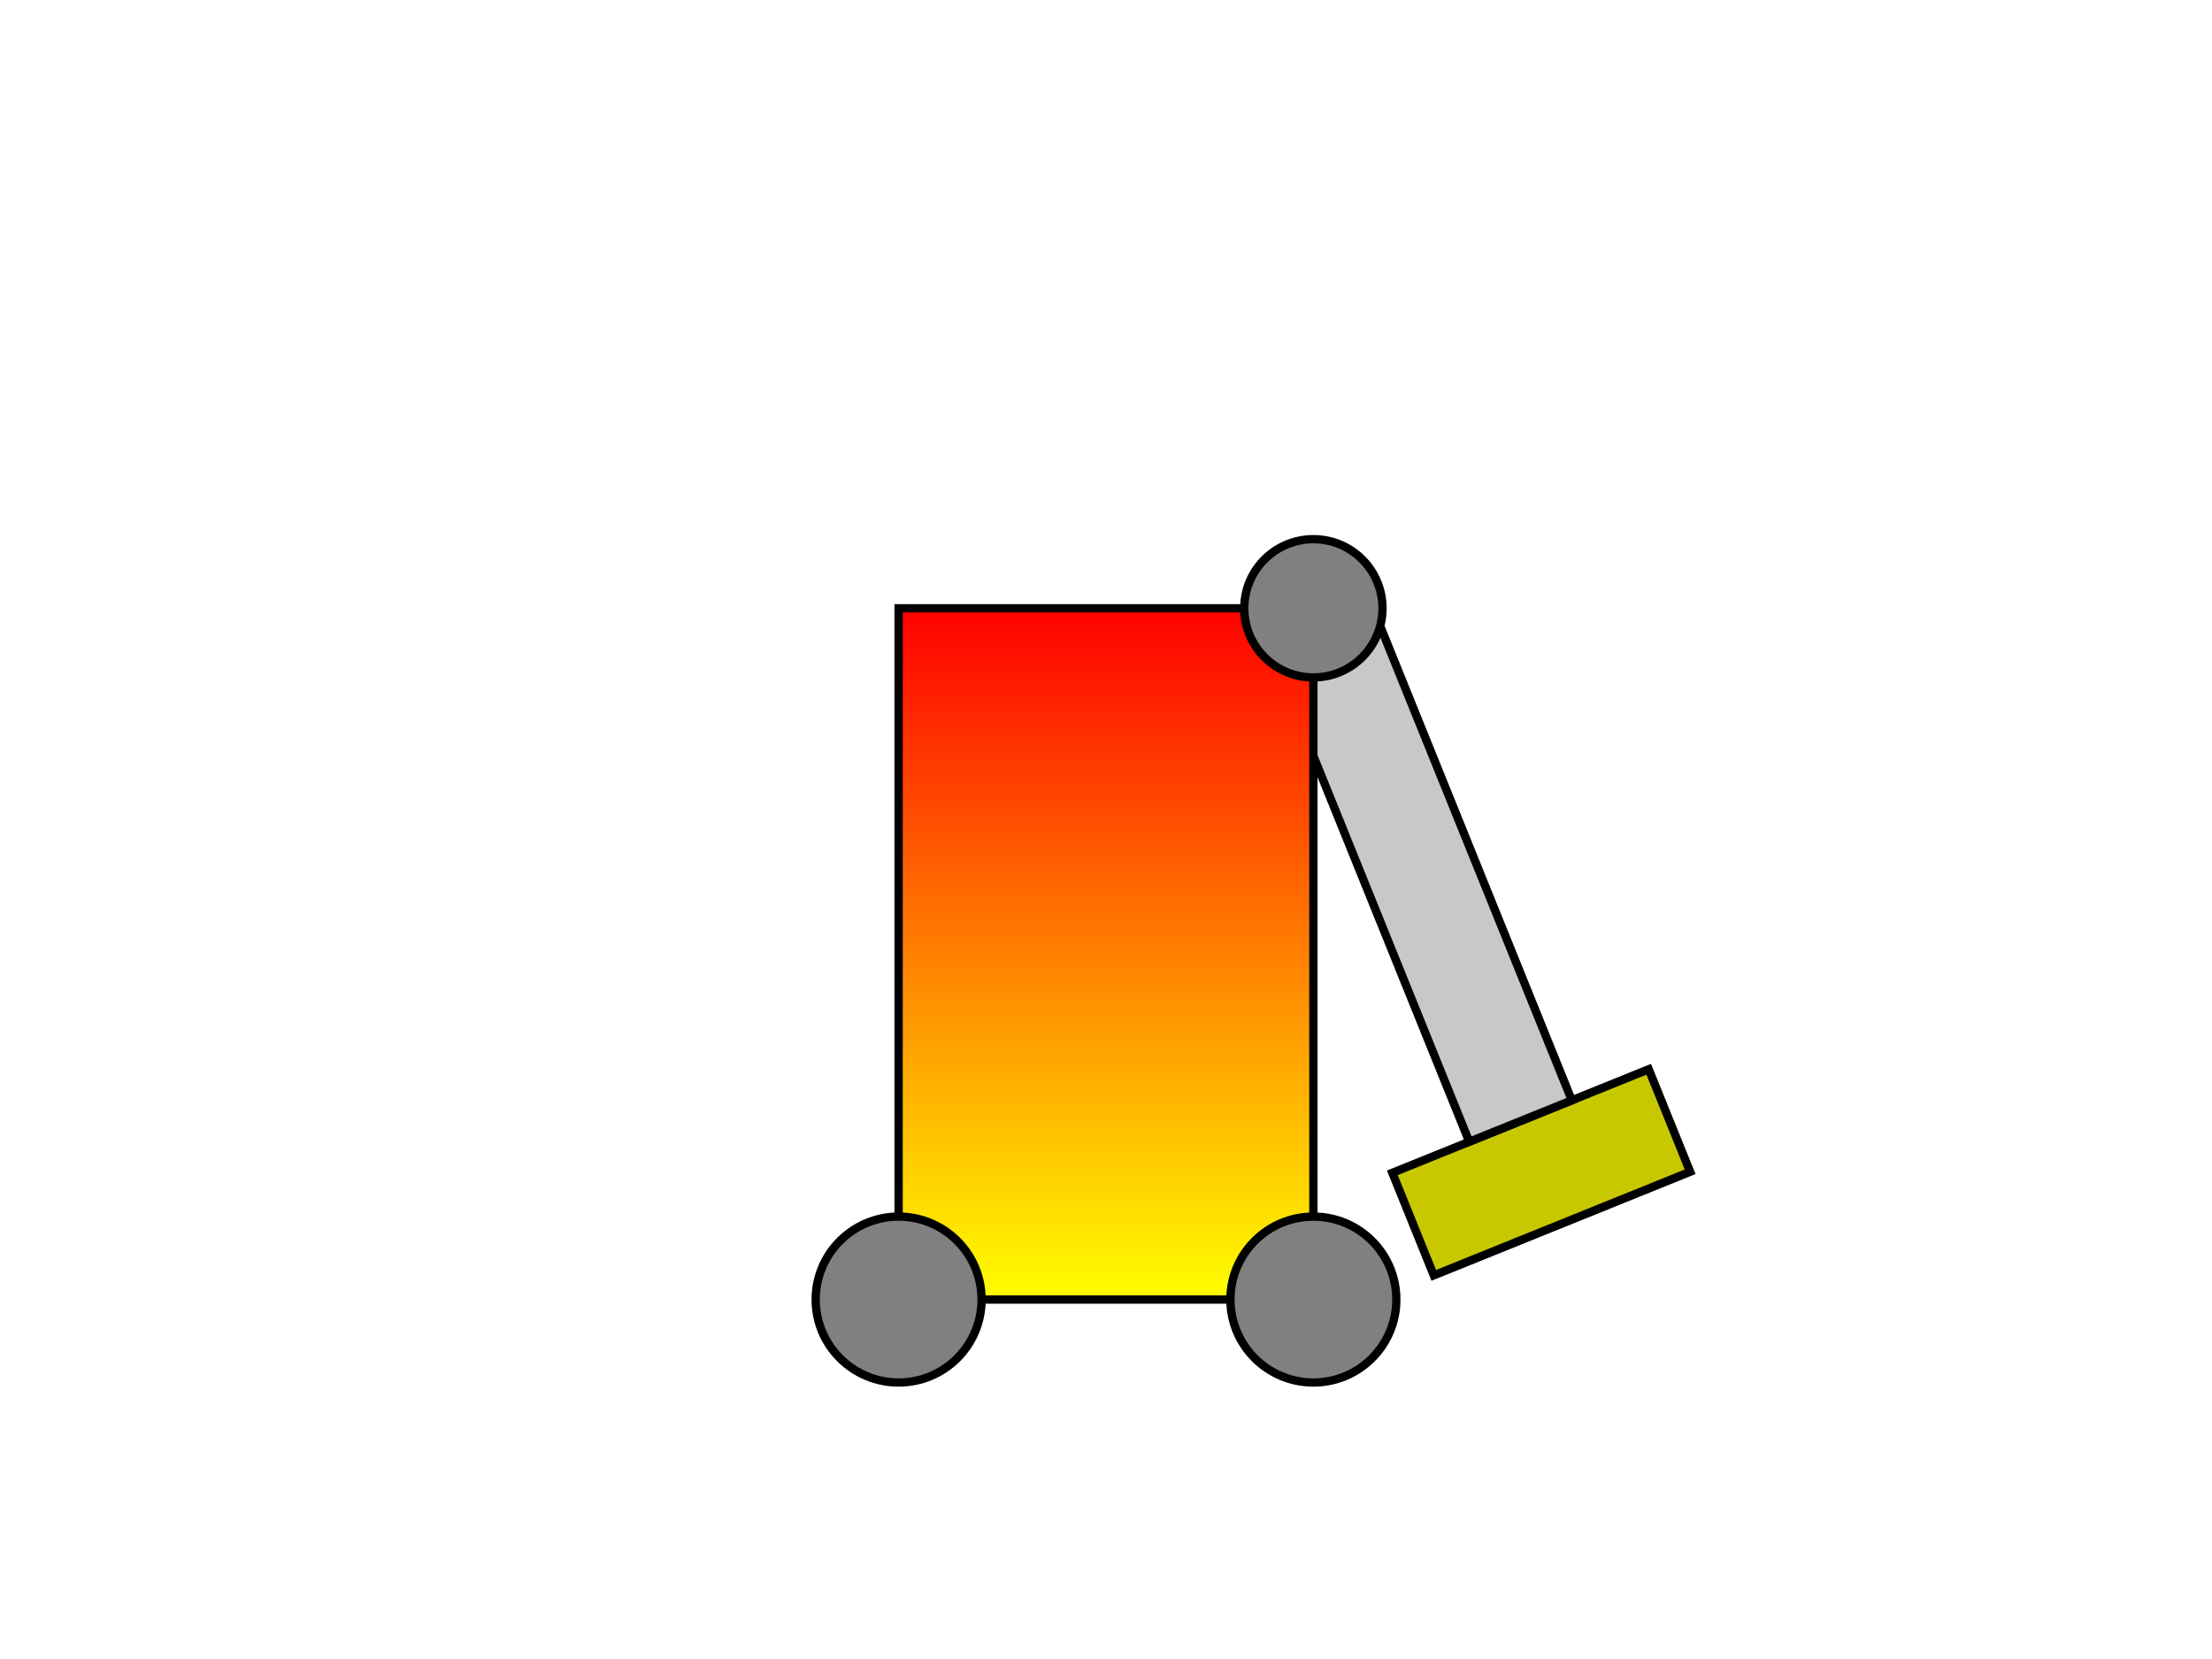
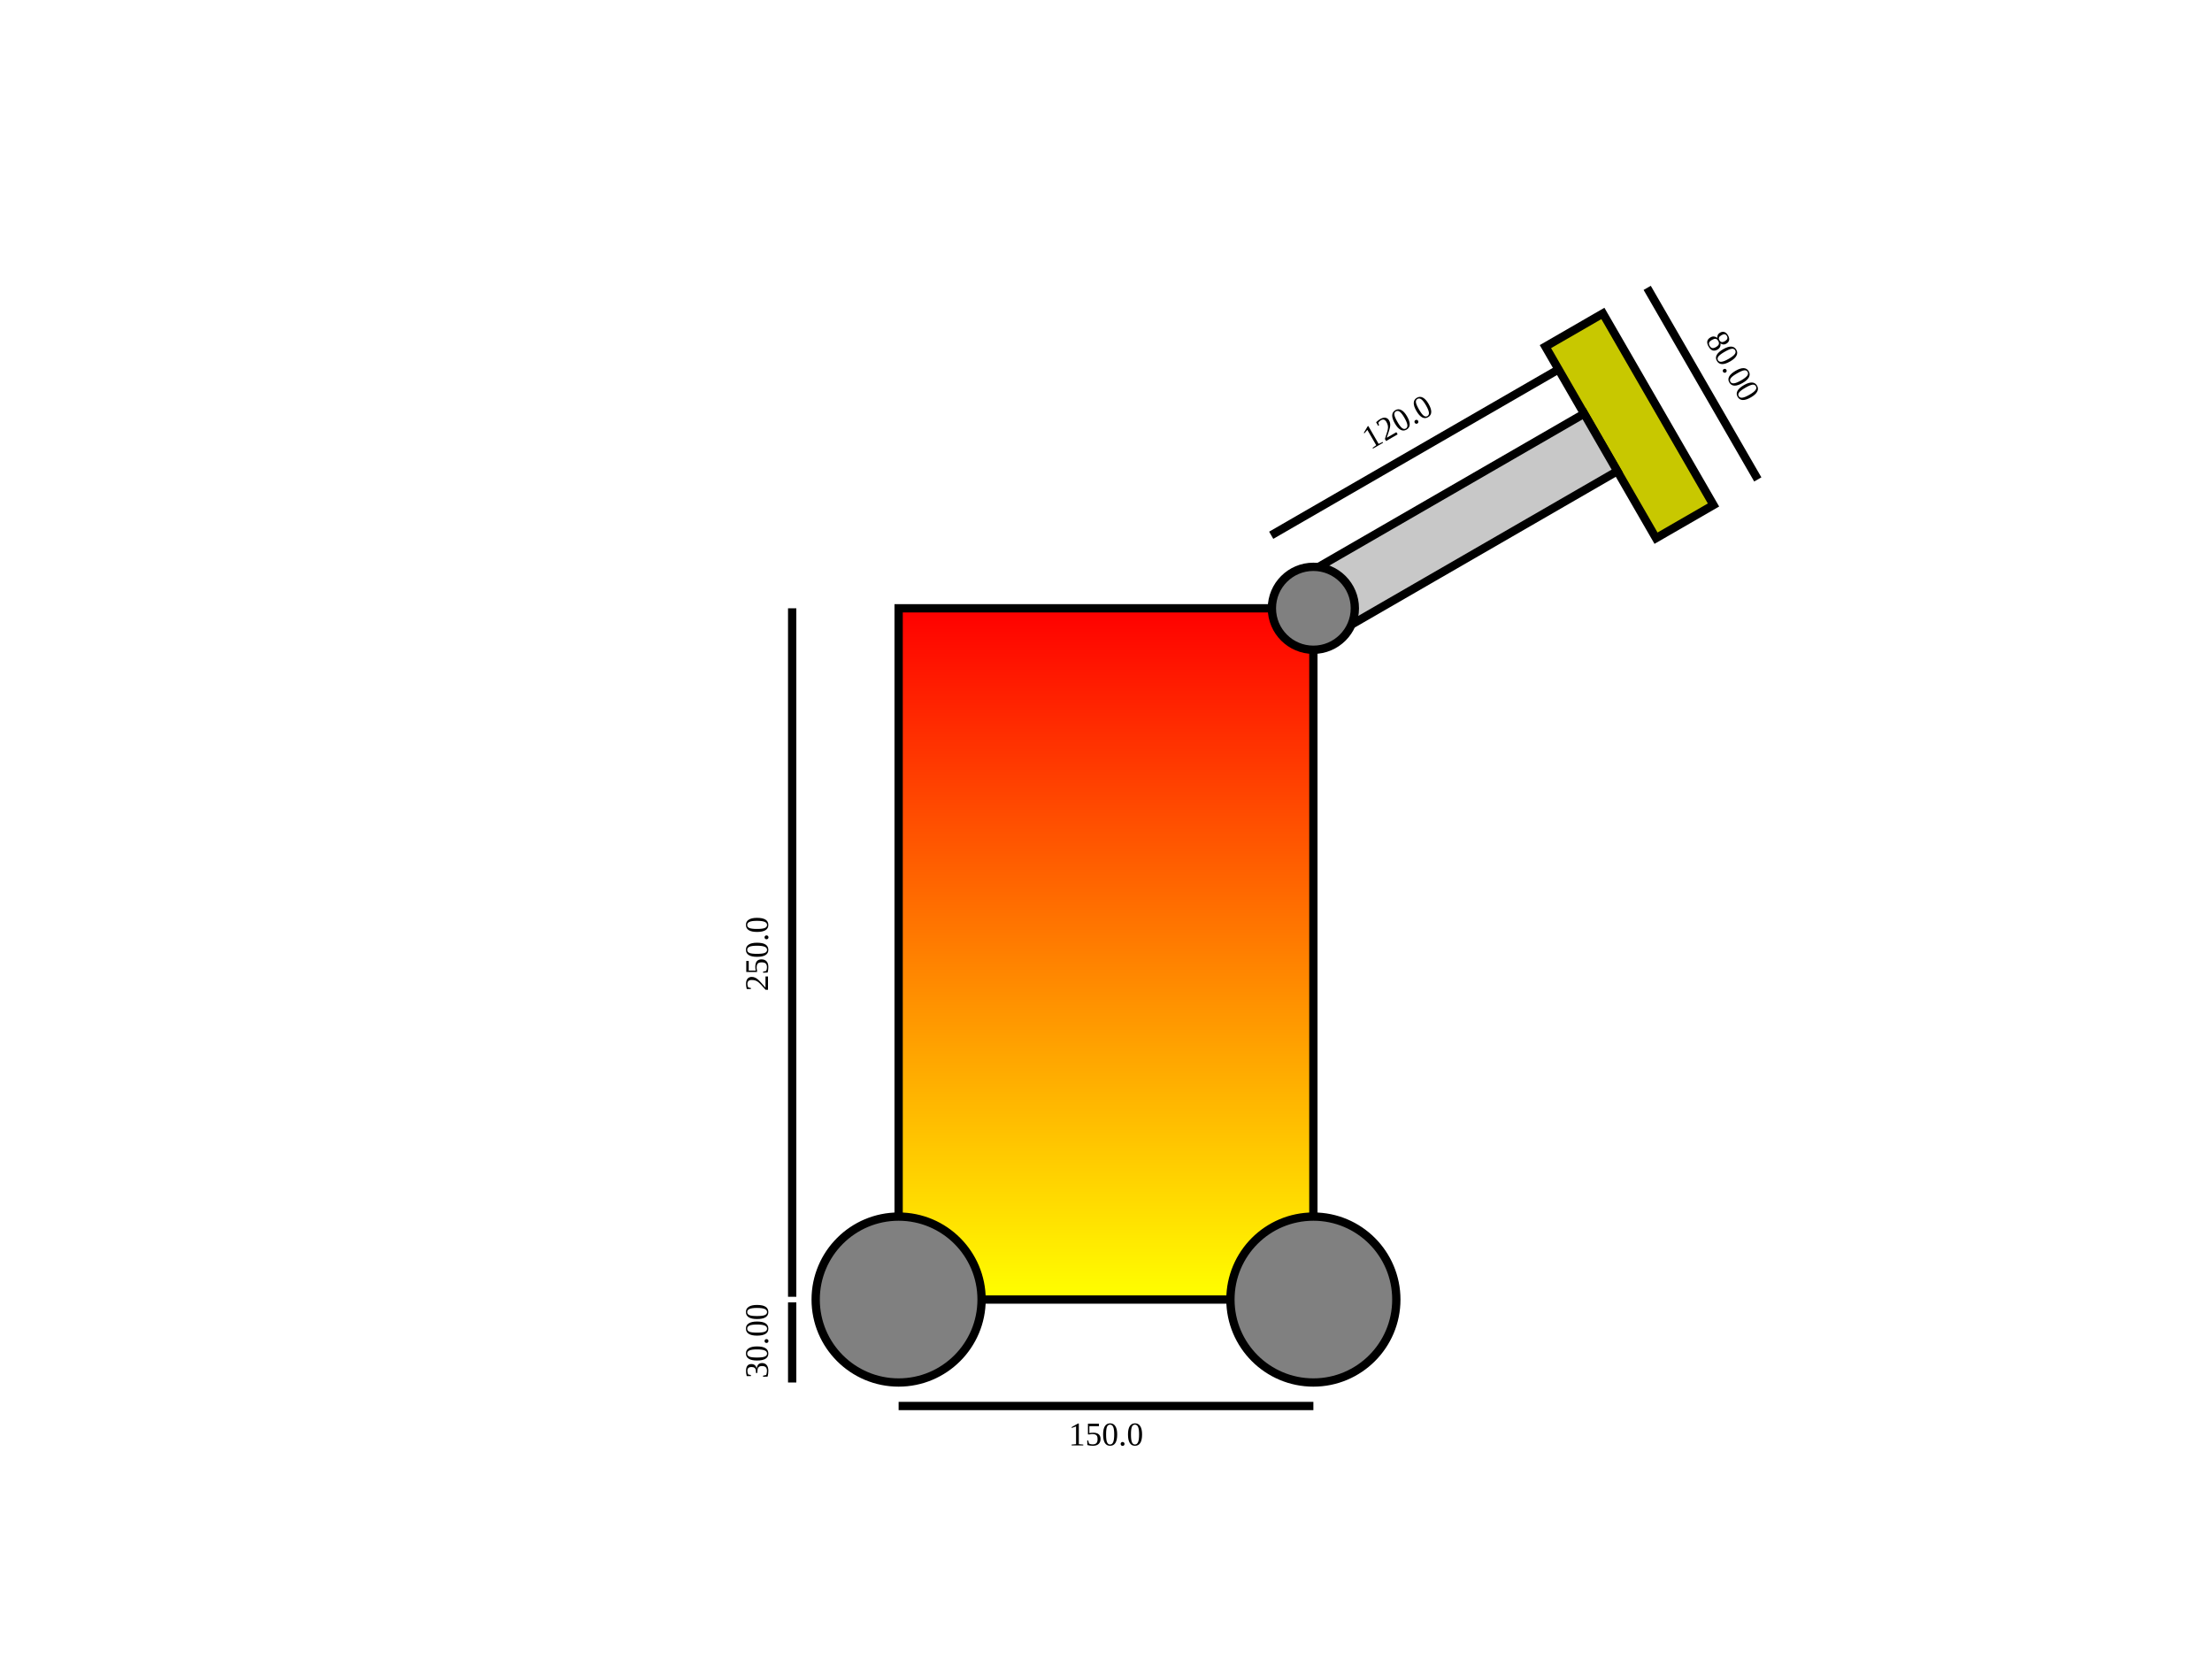
<svg xmlns="http://www.w3.org/2000/svg" width="800" height="600">
-   <g transform="rotate(158, 475, 220)">
-     <rect x="425" y="-20" width="100" height="40" style="fill:rgb(200,200,0);stroke-width:3;stroke:rgb(0,0,0)" />
-     <rect x="455" y="20" width="40" height="200" style="fill:rgb(200,200,200);stroke-width:3;stroke:rgb(0,0,0)" />
+   <g transform="rotate(60, 475, 220)">
+     <rect x="435" y="76" width="80" height="24" style="fill:rgb(200,200,0);stroke-width:3;stroke:rgb(0,0,0)" />
+     <rect x="463" y="100" width="24" height="120" style="fill:rgb(200,200,200);stroke-width:3;stroke:rgb(0,0,0)" />
  </g>
  <defs>
    <linearGradient id="grad1" x1="0%" y1="0%" x2="0%" y2="100%">
      <stop offset="0%" style="stop-color:rgb(255,0,0);stop-opacity:1" />
      <stop offset="100%" style="stop-color:rgb(255,255,0);stop-opacity:1" />
    </linearGradient>
  </defs>
  <rect x="325" y="220" width="150" height="250" style="fill:url(#grad1);stroke-width:3;stroke:rgb(0,0,0)" />
  <circle cx="325" cy="470" r="30" stroke="black" stroke-width="3" fill="grey" />
  <circle cx="475" cy="470" r="30" stroke="black" stroke-width="3" fill="grey" />
-   <circle cx="475" cy="220" r="25" stroke="black" stroke-width="3" fill="grey" />
+   <circle cx="475" cy="220" r="15" stroke="black" stroke-width="3" fill="grey" />
+   <g transform="rotate(60, 475, 220)">
+     <text x="475" y="46" fill="black" dominant-baseline="middle" text-anchor="middle">80.00</text>
+     <rect x="435" y="56" width="80" height="3" style="stroke-width:0;stroke:rgb(200,200,200)" />
+     <text x="433" y="160" fill="black" dominant-baseline="middle" text-anchor="middle" transform="rotate(270,433,160)">120.0</text>
+     <rect x="443" y="100" width="3" height="120" style="stroke-width:0;stroke:rgb(200,200,200)" />
+   </g>
+   <text x="275" y="345" fill="black" dominant-baseline="middle" text-anchor="middle" transform="rotate(270,275,345)">250.0</text>
+   <rect x="285" y="220" width="3" height="249" style="stroke-width:0;stroke:rgb(200,200,200)" />
+   <g transform="rotate(270,325,510)">
+     <text x="315" y="585" fill="black" dominant-baseline="middle" text-anchor="middle" transform="rotate(90,315,585)">150.0</text>
+     <rect x="325" y="510" width="3" height="150" style="stroke-width:0;stroke:rgb(200,200,200)" />
+   </g>
+   <text x="275" y="485" fill="black" dominant-baseline="middle" text-anchor="middle" transform="rotate(270,275,485)">30.00</text>
+   <rect x="285" y="471" width="3" height="29" style="stroke-width:0;stroke:rgb(200,200,200)" />
</svg>
